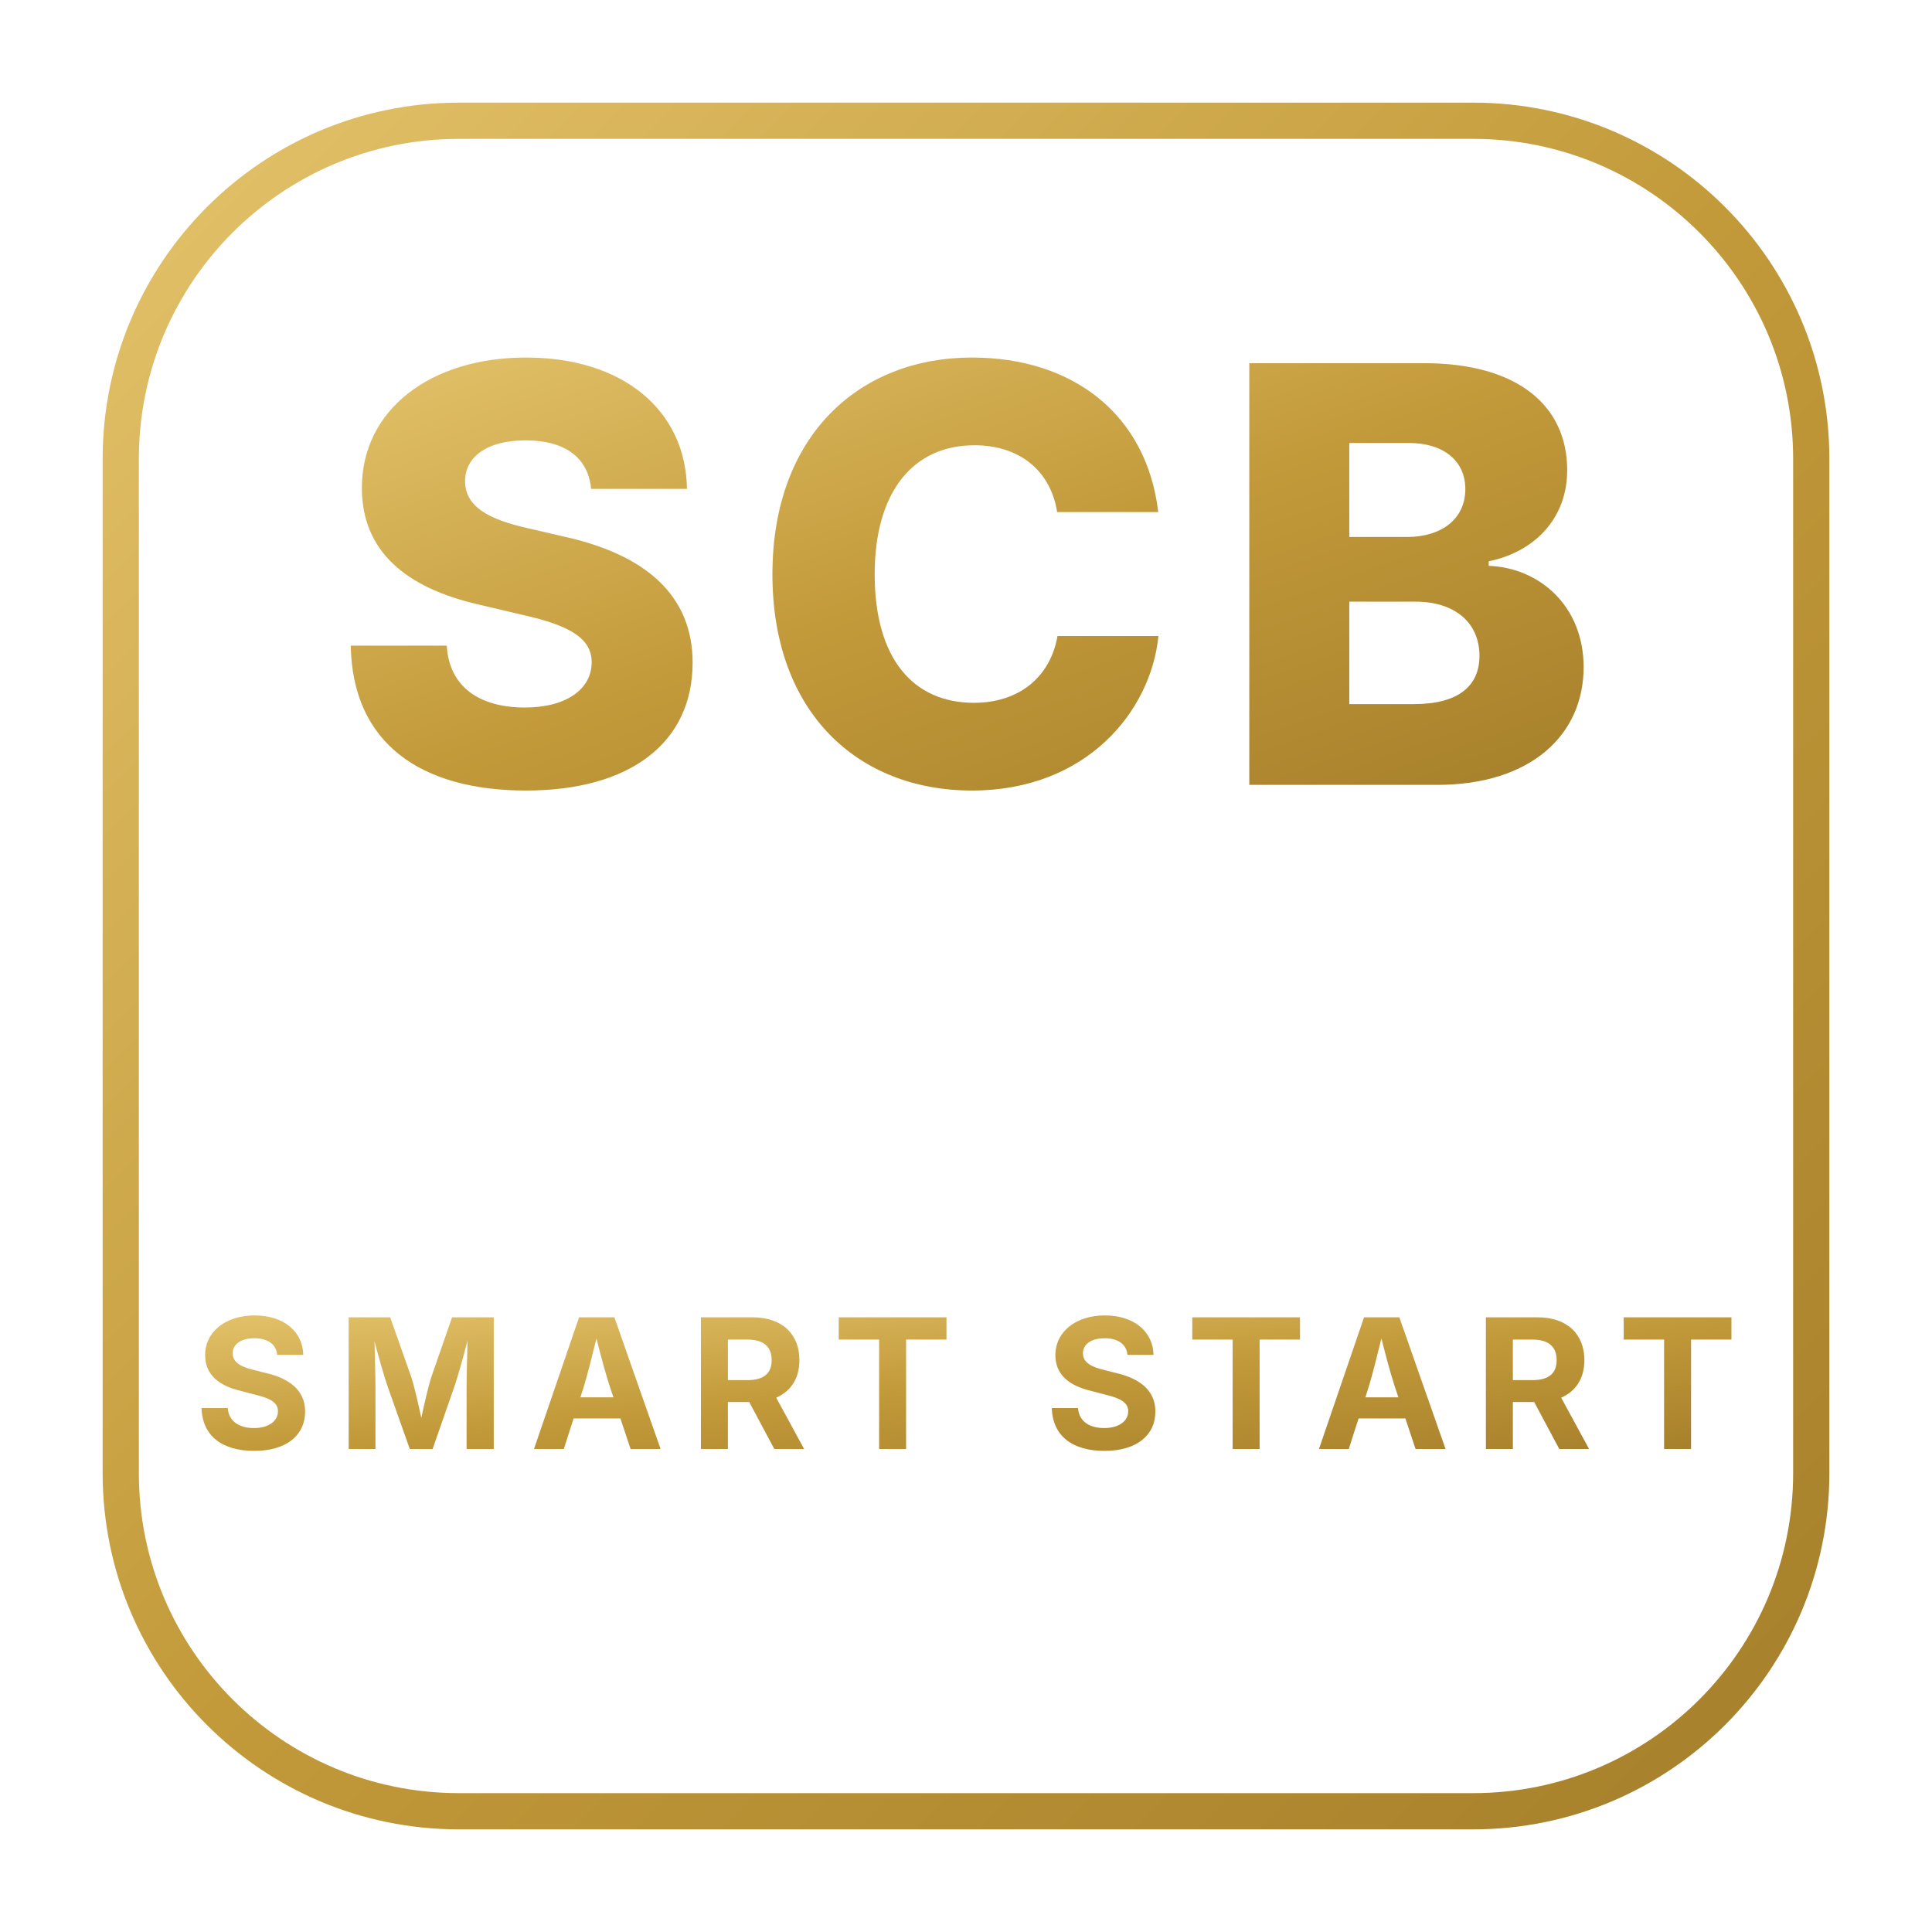
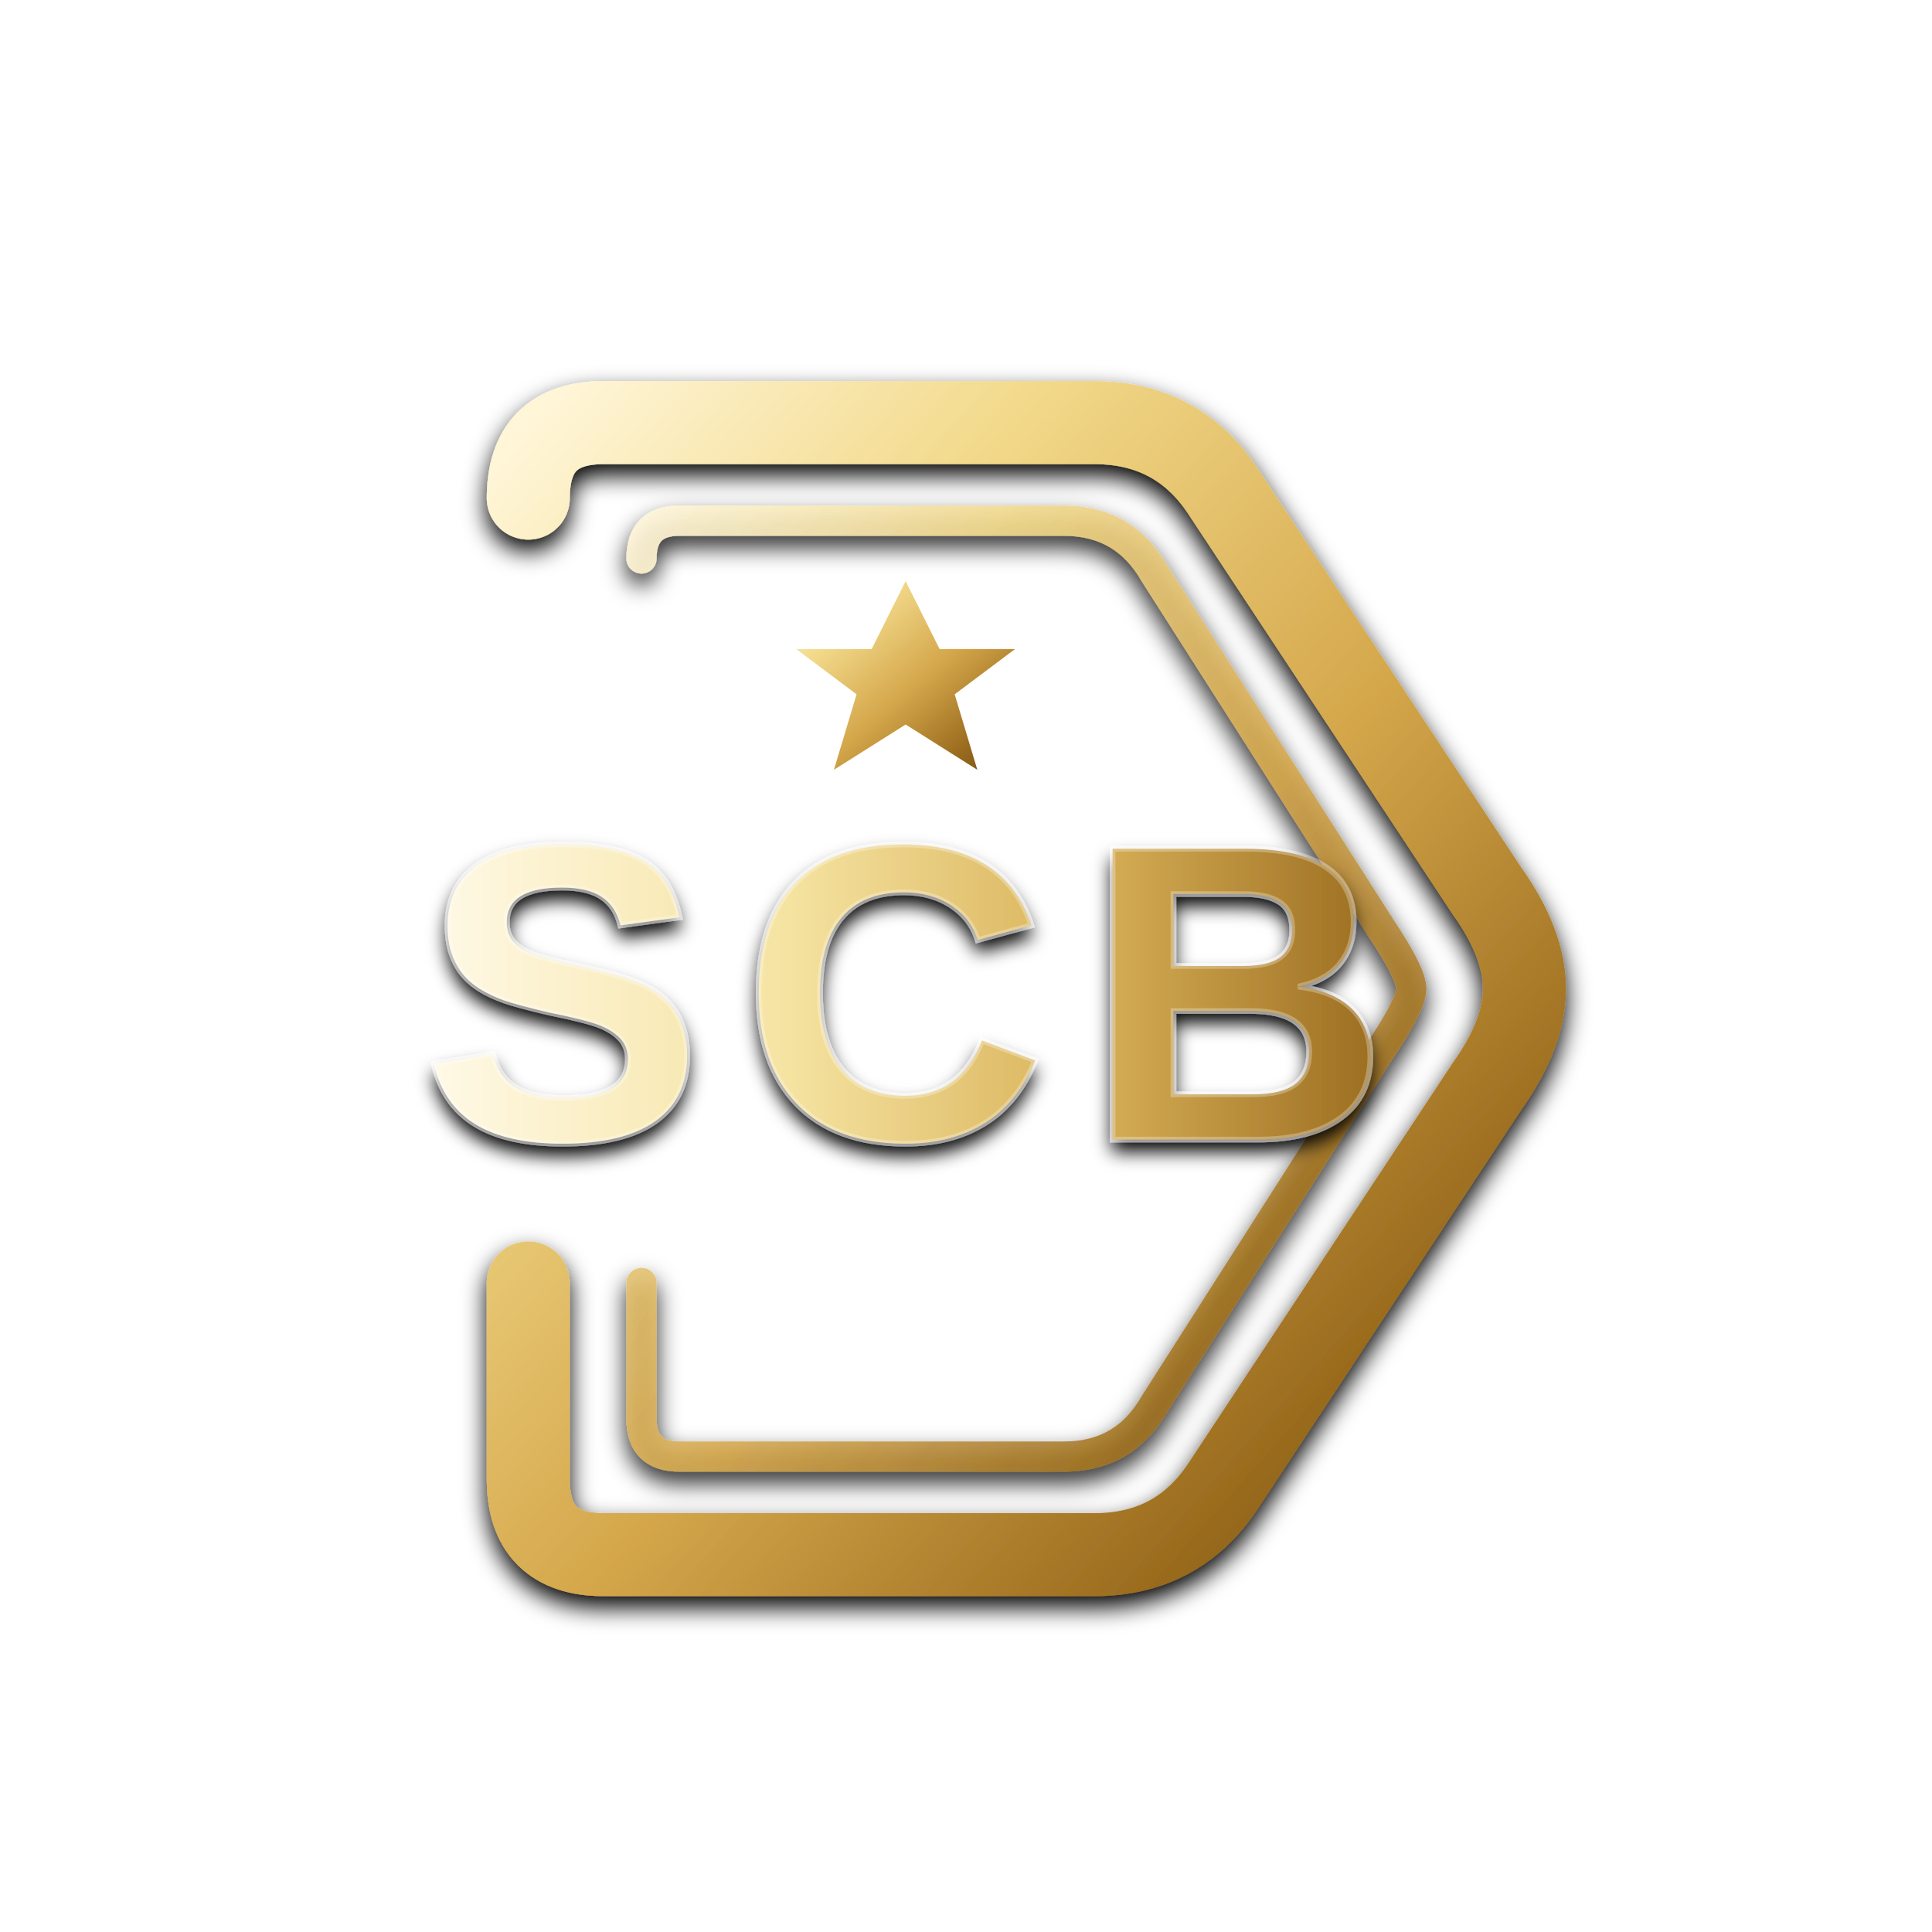
- <svg xmlns="http://www.w3.org/2000/svg" width="160" height="160" viewBox="0 0 160 160">
+ <svg xmlns="http://www.w3.org/2000/svg" viewBox="0 0 512 512">
  <defs>
-     <linearGradient id="bronzeGradient" x1="0%" y1="0%" x2="100%" y2="100%">
-       <stop offset="0%" stop-color="#E3C26A" />
-       <stop offset="50%" stop-color="#C29A3A" />
-       <stop offset="100%" stop-color="#A67F2B" />
+     <linearGradient id="goldFrame" x1="0%" y1="0%" x2="100%" y2="100%">
+       <stop offset="0%" stop-color="#FFF6D8" />
+       <stop offset="24%" stop-color="#F2D98A" />
+       <stop offset="55%" stop-color="#D4A64A" />
+       <stop offset="82%" stop-color="#9C6D1F" />
+       <stop offset="100%" stop-color="#6E4A17" />
    </linearGradient>
+     <linearGradient id="goldText" x1="0%" y1="0%" x2="100%" y2="0%">
+       <stop offset="0%" stop-color="#FFF9E6" />
+       <stop offset="38%" stop-color="#F5E3A1" />
+       <stop offset="70%" stop-color="#D8B158" />
+       <stop offset="100%" stop-color="#9D6F22" />
+     </linearGradient>
+     <filter id="softShadow" x="-35%" y="-35%" width="170%" height="170%">
+       <feGaussianBlur in="SourceAlpha" stdDeviation="3.2" />
+       <feOffset dx="0" dy="3" />
+       <feMerge>
+         <feMergeNode />
+         <feMergeNode in="SourceGraphic" />
+       </feMerge>
+     </filter>
+     <filter id="textLift" x="-40%" y="-40%" width="180%" height="180%">
+       <feGaussianBlur in="SourceAlpha" stdDeviation="2.4" result="b" />
+       <feOffset in="b" dx="0" dy="3" />
+       <feMerge>
+         <feMergeNode />
+         <feMergeNode in="SourceGraphic" />
+       </feMerge>
+     </filter>
  </defs>
-   <rect x="10" y="10" width="140" height="140" rx="28" ry="28" fill="none" stroke="url(#bronzeGradient)" stroke-width="3" />
-   <text x="50%" y="65" text-anchor="middle" font-family="Inter, Arial, sans-serif" font-size="48" font-weight="800" fill="url(#bronzeGradient)" letter-spacing="3">
-     SCB
-   </text>
-   <line x1="45" y1="90" x2="115" y2="90" stroke="url(#bronzeGradient)" stroke-width="2" opacity="0.85" />
-   <text x="50%" y="120" text-anchor="middle" font-family="Inter, Arial, sans-serif" font-size="15" font-weight="700" fill="url(#bronzeGradient)" letter-spacing="2">
-     SMART START
-   </text>
+   <g filter="url(#softShadow)" fill="none" stroke="url(#goldFrame)" stroke-linecap="round" stroke-linejoin="round">
+     <path stroke-width="22" d="M140 132              Q140 112 160 112              L290 112              Q312 112 324 130              L394 236              Q404 250 404 262              Q404 274 394 288              L324 394              Q312 412 290 412              L160 412              Q140 412 140 392              L140 340" />
+     <path stroke-width="8" opacity="0.85" d="M170 148              Q170 138 180 138              L282 138              Q298 138 306 152              L366 246              Q374 258 374 262              Q374 266 366 278              L306 372              Q298 386 282 386              L180 386              Q170 386 170 376              L170 340" />
+   </g>
+   <path d="M240 154            L249 172 L269 172            L253 184 L259 204            L240 192 L221 204            L227 184 L211 172            L231 172 Z" fill="url(#goldFrame)" />
+   <g filter="url(#textLift)">
+     <text x="240" y="302" text-anchor="middle" font-family="Orbitron, Eurostile, Bank Gothic, 'Segoe UI', Arial, sans-serif" font-weight="800" font-size="112" letter-spacing="10" fill="url(#goldText)">SCB</text>
+     <text x="240" y="302" text-anchor="middle" font-family="Orbitron, Eurostile, Bank Gothic, 'Segoe UI', Arial, sans-serif" font-weight="800" font-size="112" letter-spacing="10" fill="none" stroke="rgba(255,255,255,0.28)" stroke-width="1.5" paint-order="stroke fill">SCB</text>
+   </g>
</svg>
